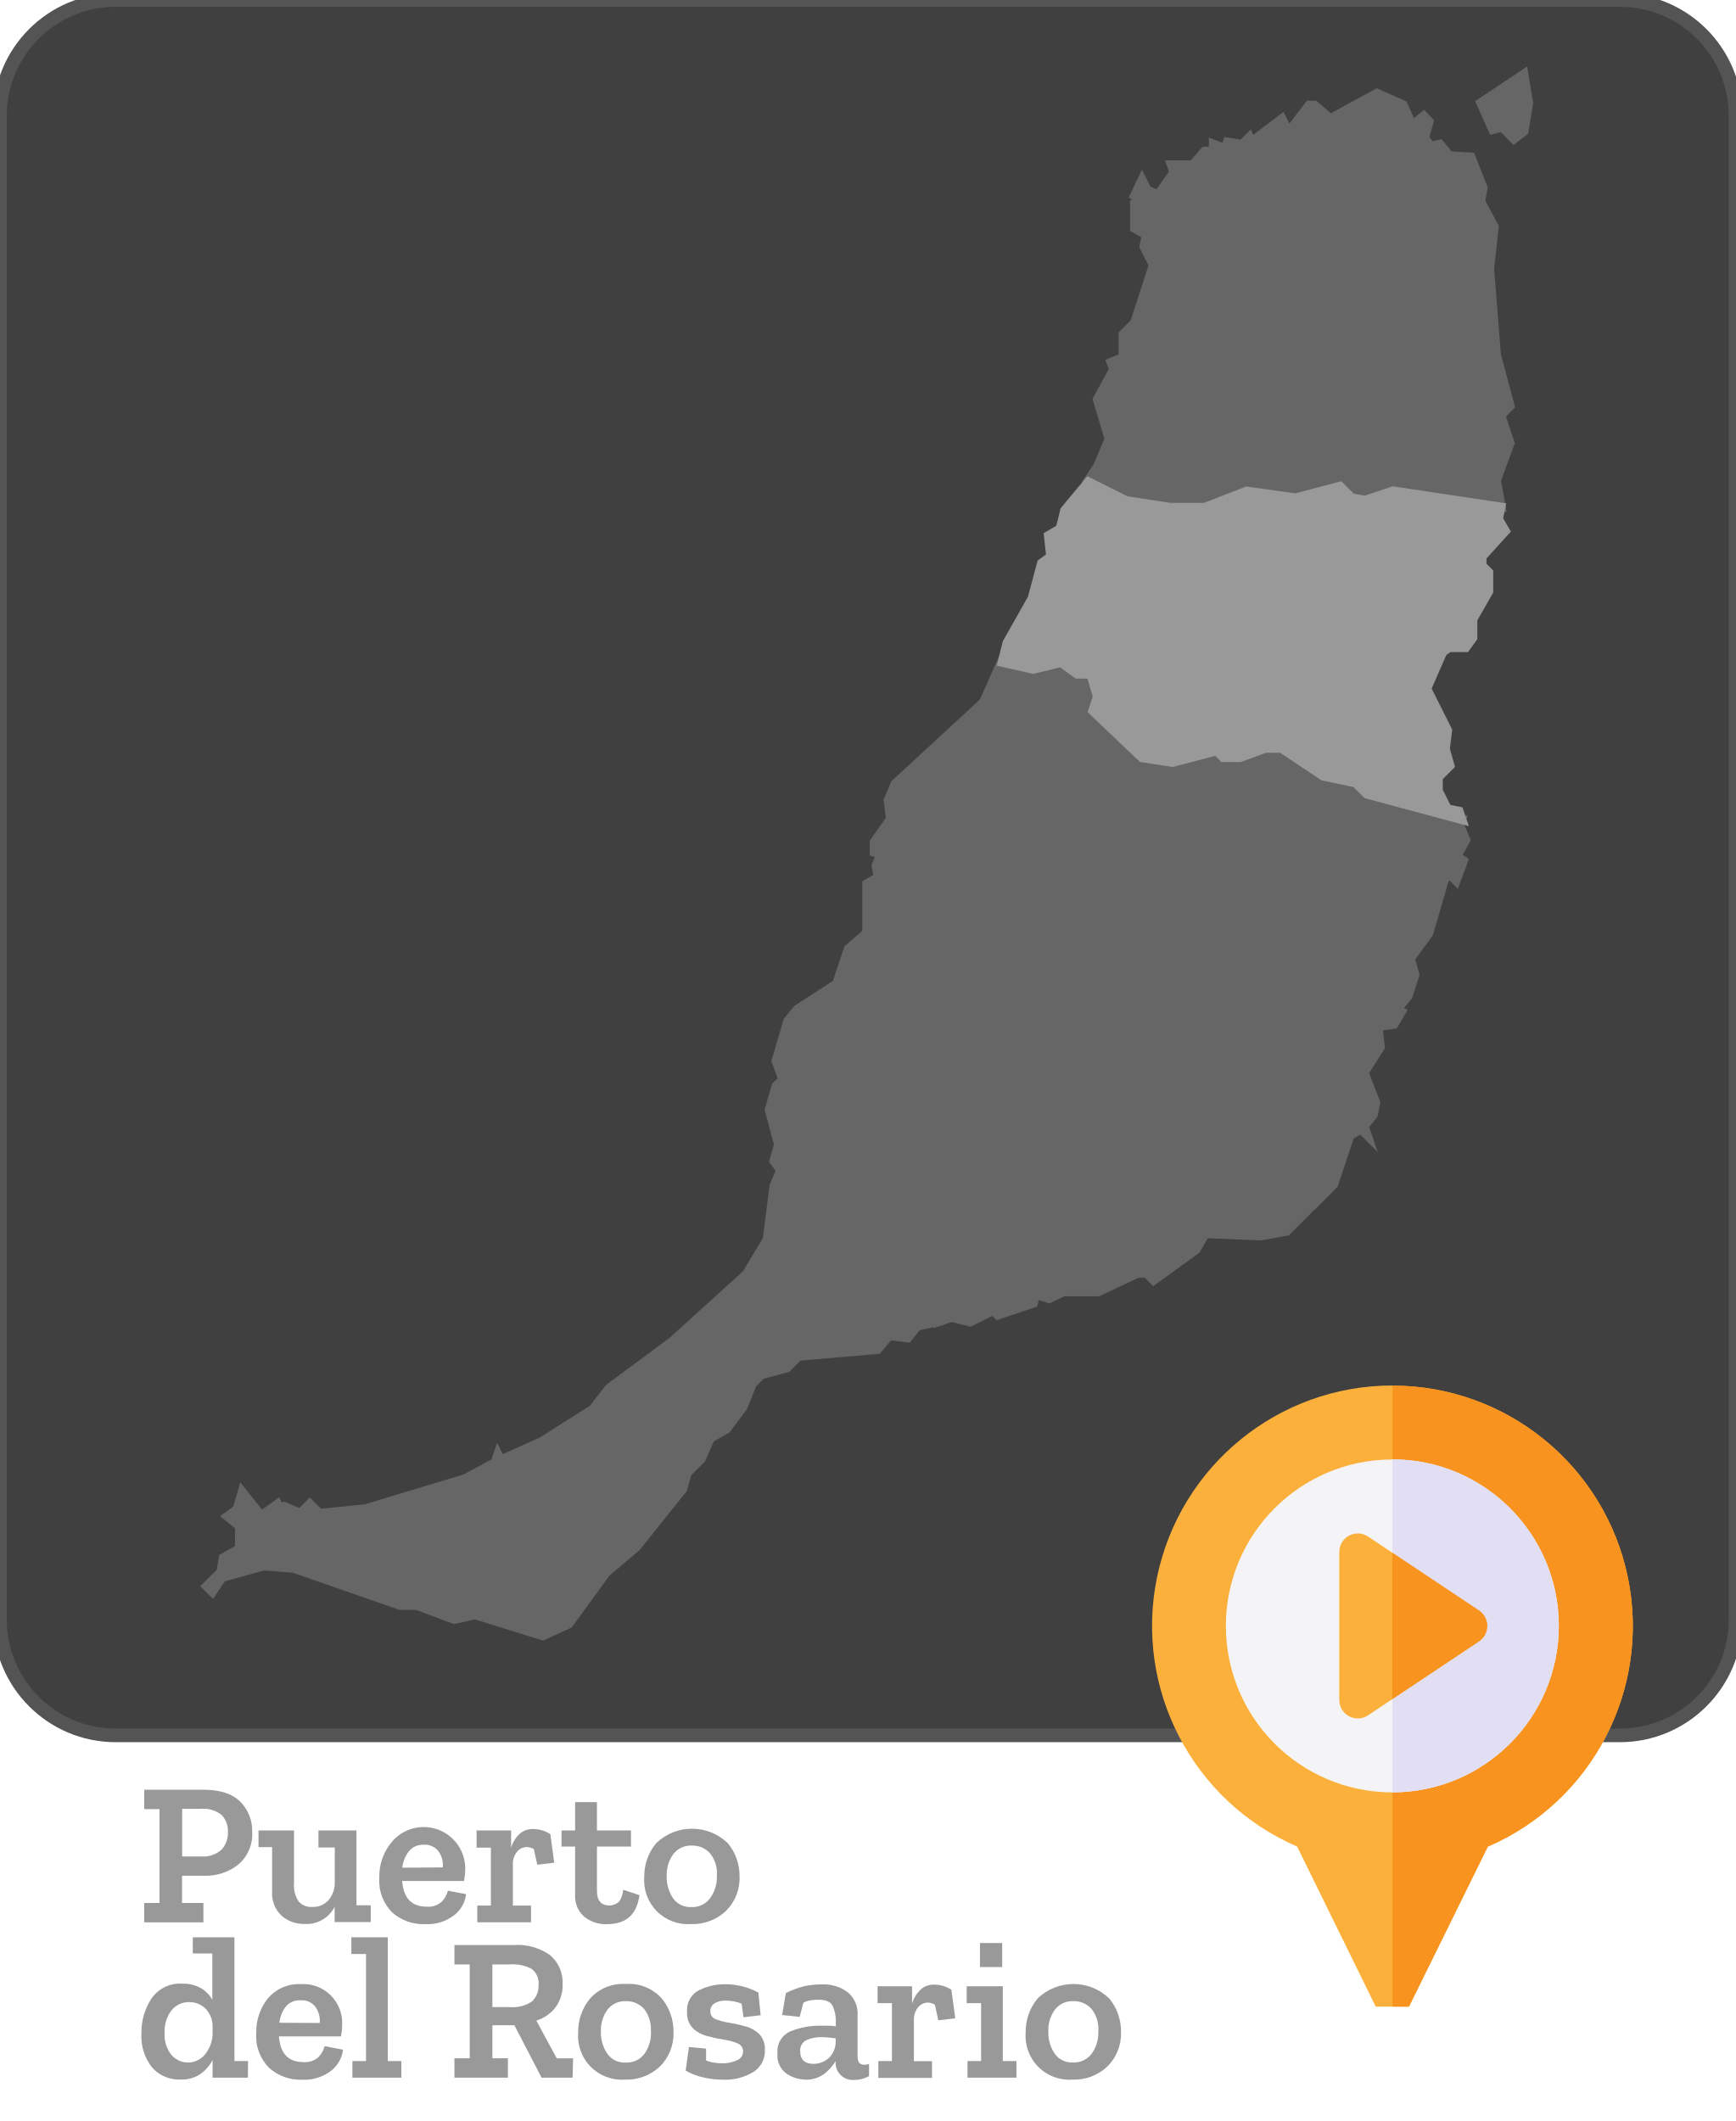
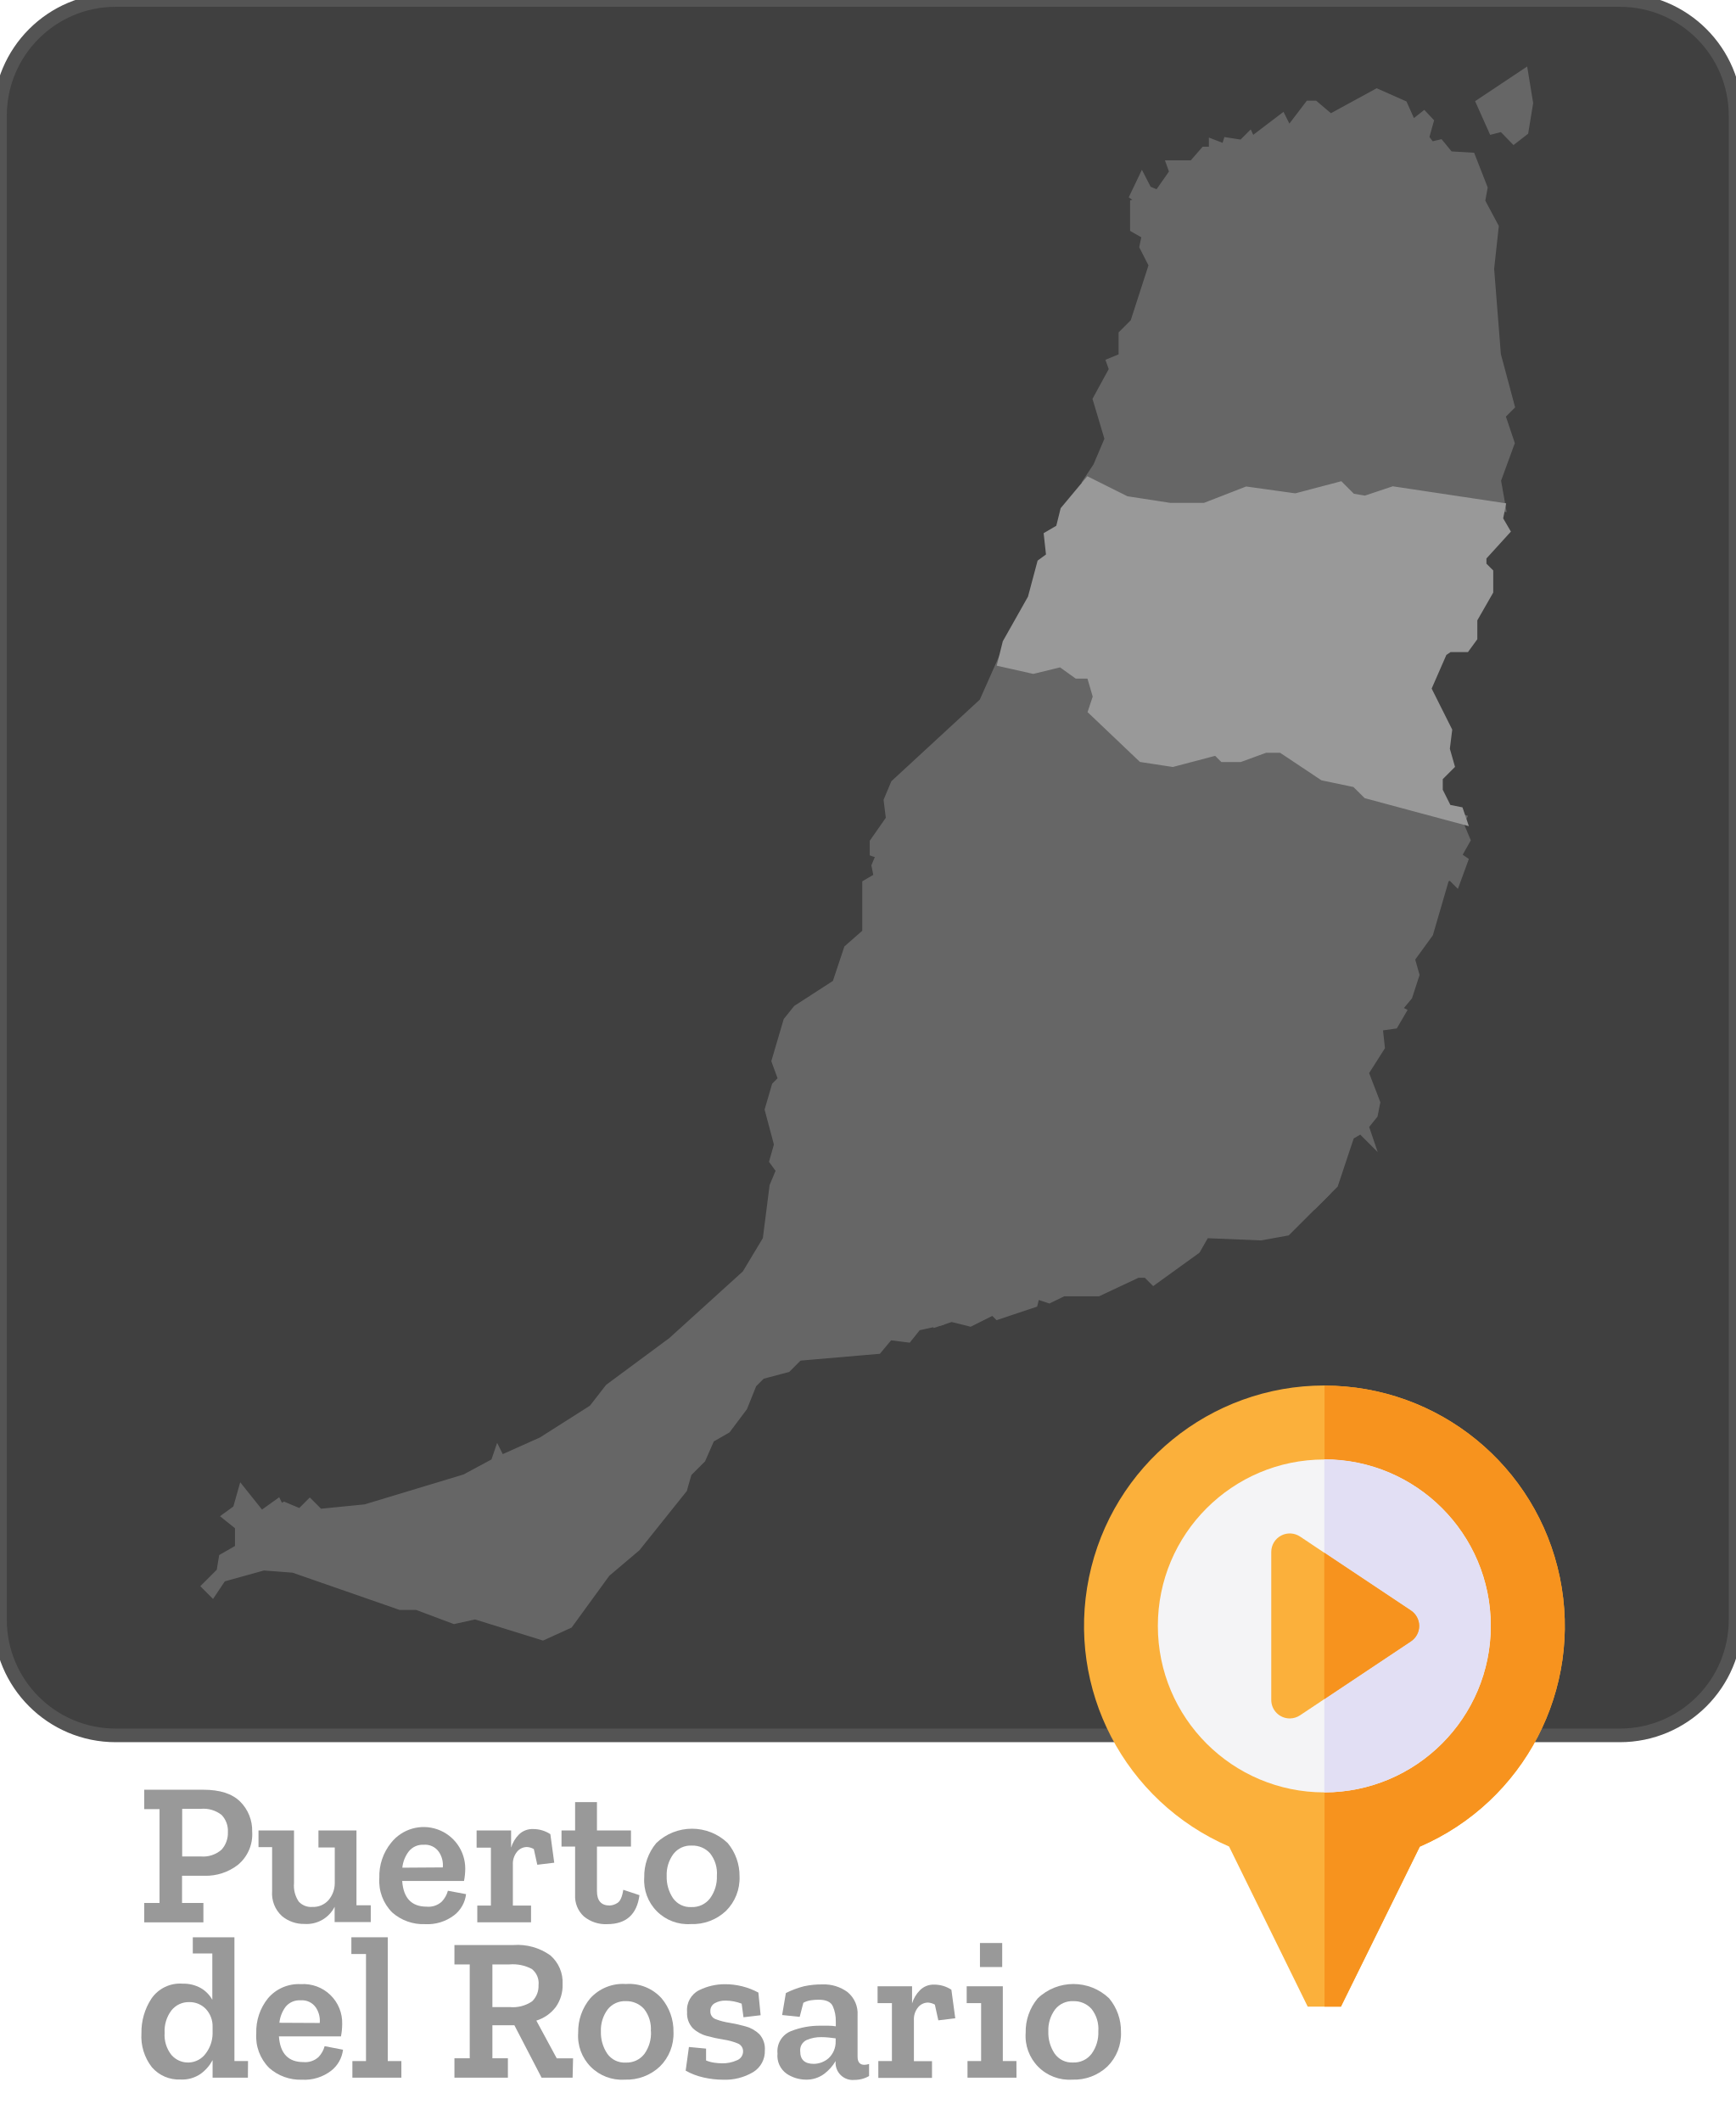
<svg xmlns="http://www.w3.org/2000/svg" id="Municipios_de_la_provincia_de_Santa_Cruz_de_Tenerife" data-name="Municipios de la provincia de Santa Cruz de Tenerife" viewBox="0 0 255.12 311.81">
  <defs>
    <style>.cls-1{fill:#404040;stroke:#545454;stroke-width:2px;}.cls-1,.cls-2,.cls-3{stroke-miterlimit:10;}.cls-2{fill:#666;stroke:#666;}.cls-2,.cls-3{stroke-width:1.52px;}.cls-3,.cls-4{fill:#999;}.cls-3{stroke:#999;}.cls-5{fill:#fbb03b;}.cls-6{fill:#f7931e;}.cls-7{fill:#f4f4f6;}.cls-8{fill:#e2dff4;}</style>
  </defs>
  <rect class="cls-1" width="255.12" height="255.12" rx="17.01" ry="17.01" />
  <path id="Antigua" class="cls-2" d="M214.7,120.42l-.34.68,1,2.39L214,125.89l1,.68-1,2.73-.68-.68-1,.34-2.39,8.2-2.73,3.76.68,2.39-1,3.08-1.71,2.05.68.34-1,1.71-2.39.34.34,3.08-2.39,3.76,1.71,4.44-.34,1.71-1.37,1.71.34,1-.68-.68-1.71,1-2.39,7.18-1,1,.34-1-16.74-26.31-22.21-13.33.68-4.44,3.42-4.78-1-9.57,1-2.05,7.52-2.39,4.44.68,6.49-1.71,1,1h2.39l3.76-1.37h2.39l6.15,4.1,4.78,1,1.71,1.71Z" />
  <path id="Betancuria" class="cls-2" d="M147.38,97.18l4.44,1,4.1-1,2.39,1.71h2.05l1,3.42-.68,2.05,7.18,6.83-7.52,2.39-1,2.05,1,9.57L156.95,130l-.68,4.44-6.83-1-1.37,1.71L144,131H138.5L136.79,129V127.6l-1.71-1.71-5.47-.34-1-.34v-1.37l2.39-3.42-.34-2.73,1-2.39,13-12Z" />
  <path id="La_Oliva" data-name="La Oliva" class="cls-2" d="M223.93,11.06l-6.14,4.09,1.69,3.78,1.38-.36,1.69,1.74,1.38-1.07.67-4.09ZM202.4,13.82l-6.85,3.74-2.36-2h-.71L189.4,19.6l-1-2L183.93,21l-.31-.67-1,1L180.51,21l-.31,1-1.74-.67v1h-1.33l-1.74,2h-3.07l.36,1-2.4,3.43-1.69-.71-.71-1.38-1,2.09,1.38,1-1.38.31v3.43l1.74,1-.36,1.74,1.38,2.71-2.76,8.54-1.69,1.69v3.43l-1.74.71.36,1-2.4,4.4,1.74,5.83-1.74,4.09-1.33,2,5.47,2.76,6.45,1h5.16l6.14-2.4,7.16,1,6.5-1.69,1.69,1.69,2.09.36,4.09-1.38,15.71,2.4-.67-3.78,2-5.47-1.38-4.09,1.38-1.38-2-7.47-1-12.68.67-6.14-2-3.74.36-2-1.74-4.45L213,23l-1.38-1.69-1.33.31-1-1.33.67-2.4-.67-.71-1.74,1.38-1.38-3.07Z" />
  <path id="Pájara" class="cls-2" d="M129.61,125.55l5.47.34,1.71,1.71V129L138.5,131H144l4.1,4.1,1.37-1.71,6.83,1-1.37,5.81,1.71,1v1.37l-3.76,3.08-1,2.05-3.08,2.39-2.39.68-10.93,10.59-1.71.68-1.37-1-3.76,1.71.34,2.73,2.73.68,2.39,3.42.68,1.71-1.37,3.08,1.37,3.76-.68,3.08,1,2.05-1,2.73.68,3.76,2.73,2.73.34,1.71-3.08.68-1.37,1.71-2.73-.34-1.71,2.05-11.62,1-1.71,1.71-3.76,1-1.37,1.37-1.37,3.42L106.72,210l-2.39,1.37L103,214.4l-2.05,2.05-.68,2.39-6.83,8.54L89,231.14l-5.47,7.52-3.76,1.71-9.91-3.08-3.08.68-5.47-2.05H58.88l-15.72-5.47-4.44-.34-6.15,1.71-1.37,2.05-.68-.68,2.05-2.05.34-2.05,2.39-1.37v-3.42l-1.71-1.37,1.37-1,.68-2.39,2.73,3.42,2.39-1.71.34.68.68-.34,2.39,1,1.37-1.37,1.37,1.37,6.83-.68,14.69-4.44,4.44-2.39.34-1,.34.68L79.72,212l7.52-4.78,2.39-3.08,9.23-6.83,10.93-9.91,3.08-5.13,1-7.86,1-2.39-1-1.37.68-2.39-1.37-5.13,1-3.42,1-1-1-2.73,1.71-5.81,1.37-1.71,5.81-3.76,1.71-5.13,2.73-2.39V130l1.71-1-.34-1.71Z" />
  <path id="Puerto_del_Rosario" data-name="Puerto del Rosario" class="cls-3" d="M220.5,74.63l-.34,1.71,1,1.71-3.42,3.76v1.37l1,1v2.73L216.4,91v2.73l-1,1.37H213l-1,.68-2.39,5.47,3.08,6.15-.34,2.73.68,2.39-1.71,1.71v2.05l1.37,2.73,1.71.34.34,1L201,116.66,199.32,115l-4.78-1-6.15-4.1H186l-3.76,1.37h-2.39l-1-1-6.49,1.71-4.44-.68-7.18-6.83.68-2.05-1-3.42h-2.05l-2.39-1.71-4.1,1-4.44-1,.68-2.73L151.82,88l1.37-5.13,1.37-1-.34-3.08,1.71-1,.68-2.73,3.42-4.1,5.47,2.73,6.49,1h5.13l6.15-2.39,7.18,1,6.49-1.71,1.71,1.71,2.05.34,4.1-1.37Z" />
  <path id="Tuineje" class="cls-2" d="M194.88,175.1l-5.81,5.81-3.76.68-8.2-.34-1.37,2.39-6.15,4.44-1-1H167.2l-5.81,2.73h-5.13l-2.05,1-2.05-.68-.34,1.37-5.13,1.71-.68-.68-3.42,1.71-2.73-.68-2.05.68-.34-1.71-2.73-2.73-.68-3.76,1-2.73-1-2.05.68-3.08-1.37-3.76,1.37-3.08-.68-1.71-2.39-3.42-2.73-.68-.34-2.73,3.76-1.71,1.37,1,1.71-.68,10.93-10.59,2.39-.68,3.08-2.39,1-2.05,3.76-3.08v-1.37l-1.71-1,1.37-5.81,22.21,13.33,16.74,26.31Z" />
  <path class="cls-4" d="M37.07,269.28A5.82,5.82,0,0,1,35,274.13a7.68,7.68,0,0,1-4.94,1.63h-3.3v4H29.9v2.85H21.2v-2.85h2.25v-13.8H21.2v-2.85h8.7q3.63,0,5.4,1.74A6,6,0,0,1,37.07,269.28Zm-3.57.06a3.38,3.38,0,0,0-.92-2.52,4.3,4.3,0,0,0-3.08-.9H26.78v7h2.73a4.09,4.09,0,0,0,3.06-1A3.65,3.65,0,0,0,33.5,269.34Z" />
  <path class="cls-4" d="M54.5,282.57H49.19v-2.25a4.61,4.61,0,0,1-4.44,2.52,5,5,0,0,1-3.31-1.16A4.5,4.5,0,0,1,40,278v-6.45H38V269.1h5.22v7.74a4.16,4.16,0,0,0,.69,2.71,2.44,2.44,0,0,0,2,.79,3,3,0,0,0,2.38-1,3.87,3.87,0,0,0,.92-2.49v-5.25h-2.4V269.1H52.4v11h2.1Z" />
  <path class="cls-4" d="M68.51,278.46a4.59,4.59,0,0,1-1.74,3.09,6.44,6.44,0,0,1-4.29,1.32,6.88,6.88,0,0,1-4.83-1.72,6.54,6.54,0,0,1-1.89-5.08,7.79,7.79,0,0,1,1.73-5.16,6.11,6.11,0,0,1,10.9,3.81,9.78,9.78,0,0,1-.18,1.8H59.12q.27,3.78,3.6,3.78a2.88,2.88,0,0,0,2.23-.75,3.73,3.73,0,0,0,.89-1.59Zm-3.42-3.93a3.48,3.48,0,0,0-.56-2.26,2.47,2.47,0,0,0-2.27-1.07,2.61,2.61,0,0,0-2.19,1,4.74,4.74,0,0,0-.93,2.37Z" />
  <path class="cls-4" d="M78.38,268.89a4.58,4.58,0,0,1,2.52.75l.57,4.2-2.49.3-.51-2.31a2.39,2.39,0,0,0-1-.3,1.89,1.89,0,0,0-1.46.69,2.78,2.78,0,0,0-.62,1.92v6h2.67v2.46H70.16v-2.46h2v-8.52h-2.1V269.1h5.07v2.52a4.68,4.68,0,0,1,1.15-1.93A2.82,2.82,0,0,1,78.38,268.89Z" />
  <path class="cls-4" d="M94,278.61q-.57,4.26-4.74,4.26a5,5,0,0,1-3.44-1.14,4,4,0,0,1-1.28-3.18v-7.08h-2V269.1h2v-4.17h3.21v4.17h5v2.37h-5V278q0,2.13,1.86,2.13a2.28,2.28,0,0,0,1.14-.37q.63-.37.87-1.94Z" />
  <path class="cls-4" d="M108.71,275.85a6.76,6.76,0,0,1-2,5.08,7.12,7.12,0,0,1-5.17,1.93A6.43,6.43,0,0,1,94.7,276a7.62,7.62,0,0,1,1.77-5.05,7.59,7.59,0,0,1,10.5,0A7.52,7.52,0,0,1,108.71,275.85Zm-3.33-.09a4.74,4.74,0,0,0-1-3.3,3.46,3.46,0,0,0-2.68-1.14A3.21,3.21,0,0,0,99,272.54a5.11,5.11,0,0,0-1,3.26,5.54,5.54,0,0,0,.92,3.24,3.09,3.09,0,0,0,2.72,1.32,3.26,3.26,0,0,0,2.73-1.28A5.25,5.25,0,0,0,105.38,275.76Z" />
  <path class="cls-4" d="M36.44,305.44H31.25v-2.58a5.94,5.94,0,0,1-1.73,2,4.76,4.76,0,0,1-3,.85,5.23,5.23,0,0,1-4.19-1.8,7.35,7.35,0,0,1-1.54-5,9,9,0,0,1,1.46-5.08,5.09,5.09,0,0,1,4.58-2.21,5.21,5.21,0,0,1,2.69.65,4.54,4.54,0,0,1,1.69,1.72v-6.81H28.34V284.8h6.12V303h2ZM31.25,299v-1a3.71,3.71,0,0,0-1-2.67,3.3,3.3,0,0,0-2.43-1,3.24,3.24,0,0,0-2.62,1.22,5,5,0,0,0-1,3.31,4.68,4.68,0,0,0,1,3.24,3.22,3.22,0,0,0,5.06-.24A4.91,4.91,0,0,0,31.25,299Z" />
  <path class="cls-4" d="M50.42,301.33a4.59,4.59,0,0,1-1.74,3.09,6.44,6.44,0,0,1-4.29,1.32A6.88,6.88,0,0,1,39.56,304a6.54,6.54,0,0,1-1.89-5.08,7.79,7.79,0,0,1,1.73-5.16,5.92,5.92,0,0,1,4.81-2.07,5.71,5.71,0,0,1,6.09,5.88,9.79,9.79,0,0,1-.18,1.8H41q.27,3.78,3.6,3.78a2.88,2.88,0,0,0,2.23-.75,3.72,3.72,0,0,0,.89-1.59ZM47,297.4a3.48,3.48,0,0,0-.56-2.26,2.47,2.47,0,0,0-2.27-1.07A2.61,2.61,0,0,0,42,295a4.74,4.74,0,0,0-.93,2.37Z" />
  <path class="cls-4" d="M59,305.44h-7.2V303h2V287.26H51.65V284.8H57V303h2Z" />
  <path class="cls-4" d="M84.17,305.44H79.61l-4-7.71H72.38v4.86h2.28v2.85H66.8v-2.85h2.25v-13.8H66.8v-2.85h8.67a8.28,8.28,0,0,1,5.43,1.52,5.24,5.24,0,0,1,1.8,4.24,5.46,5.46,0,0,1-1,3.35,5.65,5.65,0,0,1-2.86,2l3,5.55h2.4Zm-5-13.65a2.65,2.65,0,0,0-1-2.33,5.91,5.91,0,0,0-3.27-.67H72.38v6.27H74.9a5,5,0,0,0,3.33-.85A3.12,3.12,0,0,0,79.16,291.79Z" />
  <path class="cls-4" d="M99,298.72a6.76,6.76,0,0,1-2,5.08,7.12,7.12,0,0,1-5.17,1.93,6.43,6.43,0,0,1-6.84-6.9,7.62,7.62,0,0,1,1.77-5.05A6.46,6.46,0,0,1,92,291.67a6.43,6.43,0,0,1,5.25,2.1A7.52,7.52,0,0,1,99,298.72Zm-3.33-.09a4.74,4.74,0,0,0-1-3.3A3.46,3.46,0,0,0,92,294.19a3.21,3.21,0,0,0-2.67,1.21,5.11,5.11,0,0,0-1,3.25,5.55,5.55,0,0,0,.92,3.24A3.09,3.09,0,0,0,92,303.22a3.26,3.26,0,0,0,2.73-1.28A5.25,5.25,0,0,0,95.69,298.63Z" />
  <path class="cls-4" d="M112.43,301.42a3.59,3.59,0,0,1-1.73,3.21,8,8,0,0,1-4.4,1.11,13.06,13.06,0,0,1-2.89-.33,9.65,9.65,0,0,1-2.62-1l.48-3.48,2.52.24,0,1.74a4.81,4.81,0,0,0,1.21.33,8.37,8.37,0,0,0,1.16.09,5,5,0,0,0,2.15-.44,1.39,1.39,0,0,0,.92-1.3,1.23,1.23,0,0,0-.83-1.2,8.52,8.52,0,0,0-2.06-.55,21.73,21.73,0,0,1-2.46-.54,4.74,4.74,0,0,1-2.05-1.14,3.16,3.16,0,0,1-.83-2.38,3.24,3.24,0,0,1,1.79-3.21,8.5,8.5,0,0,1,3.77-.87,10.31,10.31,0,0,1,4.92,1.23l.33,3.33-2.52.3-.27-2a6.56,6.56,0,0,0-2.37-.45,3.09,3.09,0,0,0-1.58.38,1.27,1.27,0,0,0-.65,1.19,1.18,1.18,0,0,0,.81,1.17,9.39,9.39,0,0,0,2,.52,21,21,0,0,1,2.4.54,4.65,4.65,0,0,1,2,1.14A3.2,3.2,0,0,1,112.43,301.42Z" />
  <path class="cls-4" d="M115.52,293a13.11,13.11,0,0,1,2.67-1,12.1,12.1,0,0,1,2.7-.27,5.83,5.83,0,0,1,3.71,1.14,4.08,4.08,0,0,1,1.46,3.42v6.06q0,1.2,1,1.2a2.62,2.62,0,0,0,.69-.12l0,1.77a4.27,4.27,0,0,1-2.16.57,2.52,2.52,0,0,1-2.76-2.67V303a6.38,6.38,0,0,1-1.69,1.89,4.33,4.33,0,0,1-2.71.84,5.18,5.18,0,0,1-2.77-.85,3.24,3.24,0,0,1-1.37-3,3.18,3.18,0,0,1,2-3.29,11.42,11.42,0,0,1,4.29-.79l1.17,0q.6,0,1.11.09v-.75a5.34,5.34,0,0,0-.42-2.16q-.42-1-2.1-1a7.33,7.33,0,0,0-1.19.09,3.43,3.43,0,0,0-1.06.36l-.54,2.07-2.58-.27Zm7.32,7.14v-.48l-1-.12a10.29,10.29,0,0,0-1.11-.06,5.24,5.24,0,0,0-2.15.42,1.65,1.65,0,0,0-.95,1.68q0,1.83,2,1.83a3.38,3.38,0,0,0,2.16-.82A3.3,3.3,0,0,0,122.84,300.1Z" />
  <path class="cls-4" d="M137.33,291.76a4.59,4.59,0,0,1,2.52.75l.57,4.2-2.49.3-.51-2.31a2.39,2.39,0,0,0-1-.3,1.89,1.89,0,0,0-1.46.69,2.78,2.78,0,0,0-.62,1.92v6H137v2.46h-7.89V303h2v-8.52H129V292h5.07v2.52a4.68,4.68,0,0,1,1.15-1.93A2.82,2.82,0,0,1,137.33,291.76Z" />
  <path class="cls-4" d="M149.42,305.44h-7.2V303h2v-8.52H142.1V292h5.31v11h2Zm-5.37-16.26v-3.54h3.27v3.54Z" />
  <path class="cls-4" d="M164.78,298.72a6.76,6.76,0,0,1-2,5.08,7.12,7.12,0,0,1-5.17,1.93,6.43,6.43,0,0,1-6.84-6.9,7.62,7.62,0,0,1,1.77-5.05,7.59,7.59,0,0,1,10.5,0A7.52,7.52,0,0,1,164.78,298.72Zm-3.33-.09a4.74,4.74,0,0,0-1-3.3,3.46,3.46,0,0,0-2.68-1.14,3.21,3.21,0,0,0-2.67,1.21,5.1,5.1,0,0,0-1,3.25,5.55,5.55,0,0,0,.92,3.24,3.09,3.09,0,0,0,2.71,1.32,3.26,3.26,0,0,0,2.73-1.28A5.25,5.25,0,0,0,161.45,298.63Z" />
-   <path class="cls-5" d="M204.67,203.68a35.34,35.34,0,0,0-14,67.78L202.23,295h4.88l11.59-23.52a35.34,35.34,0,0,0-14-67.78Z" />
-   <path class="cls-6" d="M207.11,295l11.59-23.52a35.34,35.34,0,0,0-14-67.78V295Z" />
-   <path class="cls-7" d="M204.67,263.5A24.47,24.47,0,1,1,229.14,239,24.5,24.5,0,0,1,204.67,263.5Z" />
-   <path class="cls-8" d="M229.14,239a24.5,24.5,0,0,0-24.47-24.47V263.5A24.5,24.5,0,0,0,229.14,239Z" />
-   <path class="cls-5" d="M199.59,252.63a2.72,2.72,0,0,1-2.72-2.72V228.15a2.72,2.72,0,0,1,4.23-2.26l16.31,10.88a2.72,2.72,0,0,1,0,4.52L201.1,252.17a2.72,2.72,0,0,1-1.51.46Z" />
-   <path class="cls-6" d="M217.41,236.77l-12.75-8.5v21.52l12.75-8.5a2.72,2.72,0,0,0,0-4.52Z" />
+   <path class="cls-5" d="M194.67,203.68a35.34,35.34,0,0,0-14,67.78L192.23,295h4.88l11.59-23.52a35.34,35.34,0,0,0-14-67.78Z" />
+   <path class="cls-6" d="M197.11,295l11.59-23.52a35.34,35.34,0,0,0-14-67.78V295Z" />
+   <path class="cls-7" d="M194.67,263.5A24.47,24.47,0,1,1,219.14,239,24.5,24.5,0,0,1,194.67,263.5Z" />
+   <path class="cls-8" d="M219.14,239a24.5,24.5,0,0,0-24.47-24.47V263.5A24.5,24.5,0,0,0,219.14,239Z" />
+   <path class="cls-5" d="M189.59,252.63a2.72,2.72,0,0,1-2.72-2.72V228.15a2.72,2.72,0,0,1,4.23-2.26l16.31,10.88a2.72,2.72,0,0,1,0,4.52L191.1,252.17a2.72,2.72,0,0,1-1.51.46Z" />
+   <path class="cls-6" d="M207.41,236.77l-12.75-8.5v21.52l12.75-8.5a2.72,2.72,0,0,0,0-4.52Z" />
</svg>
